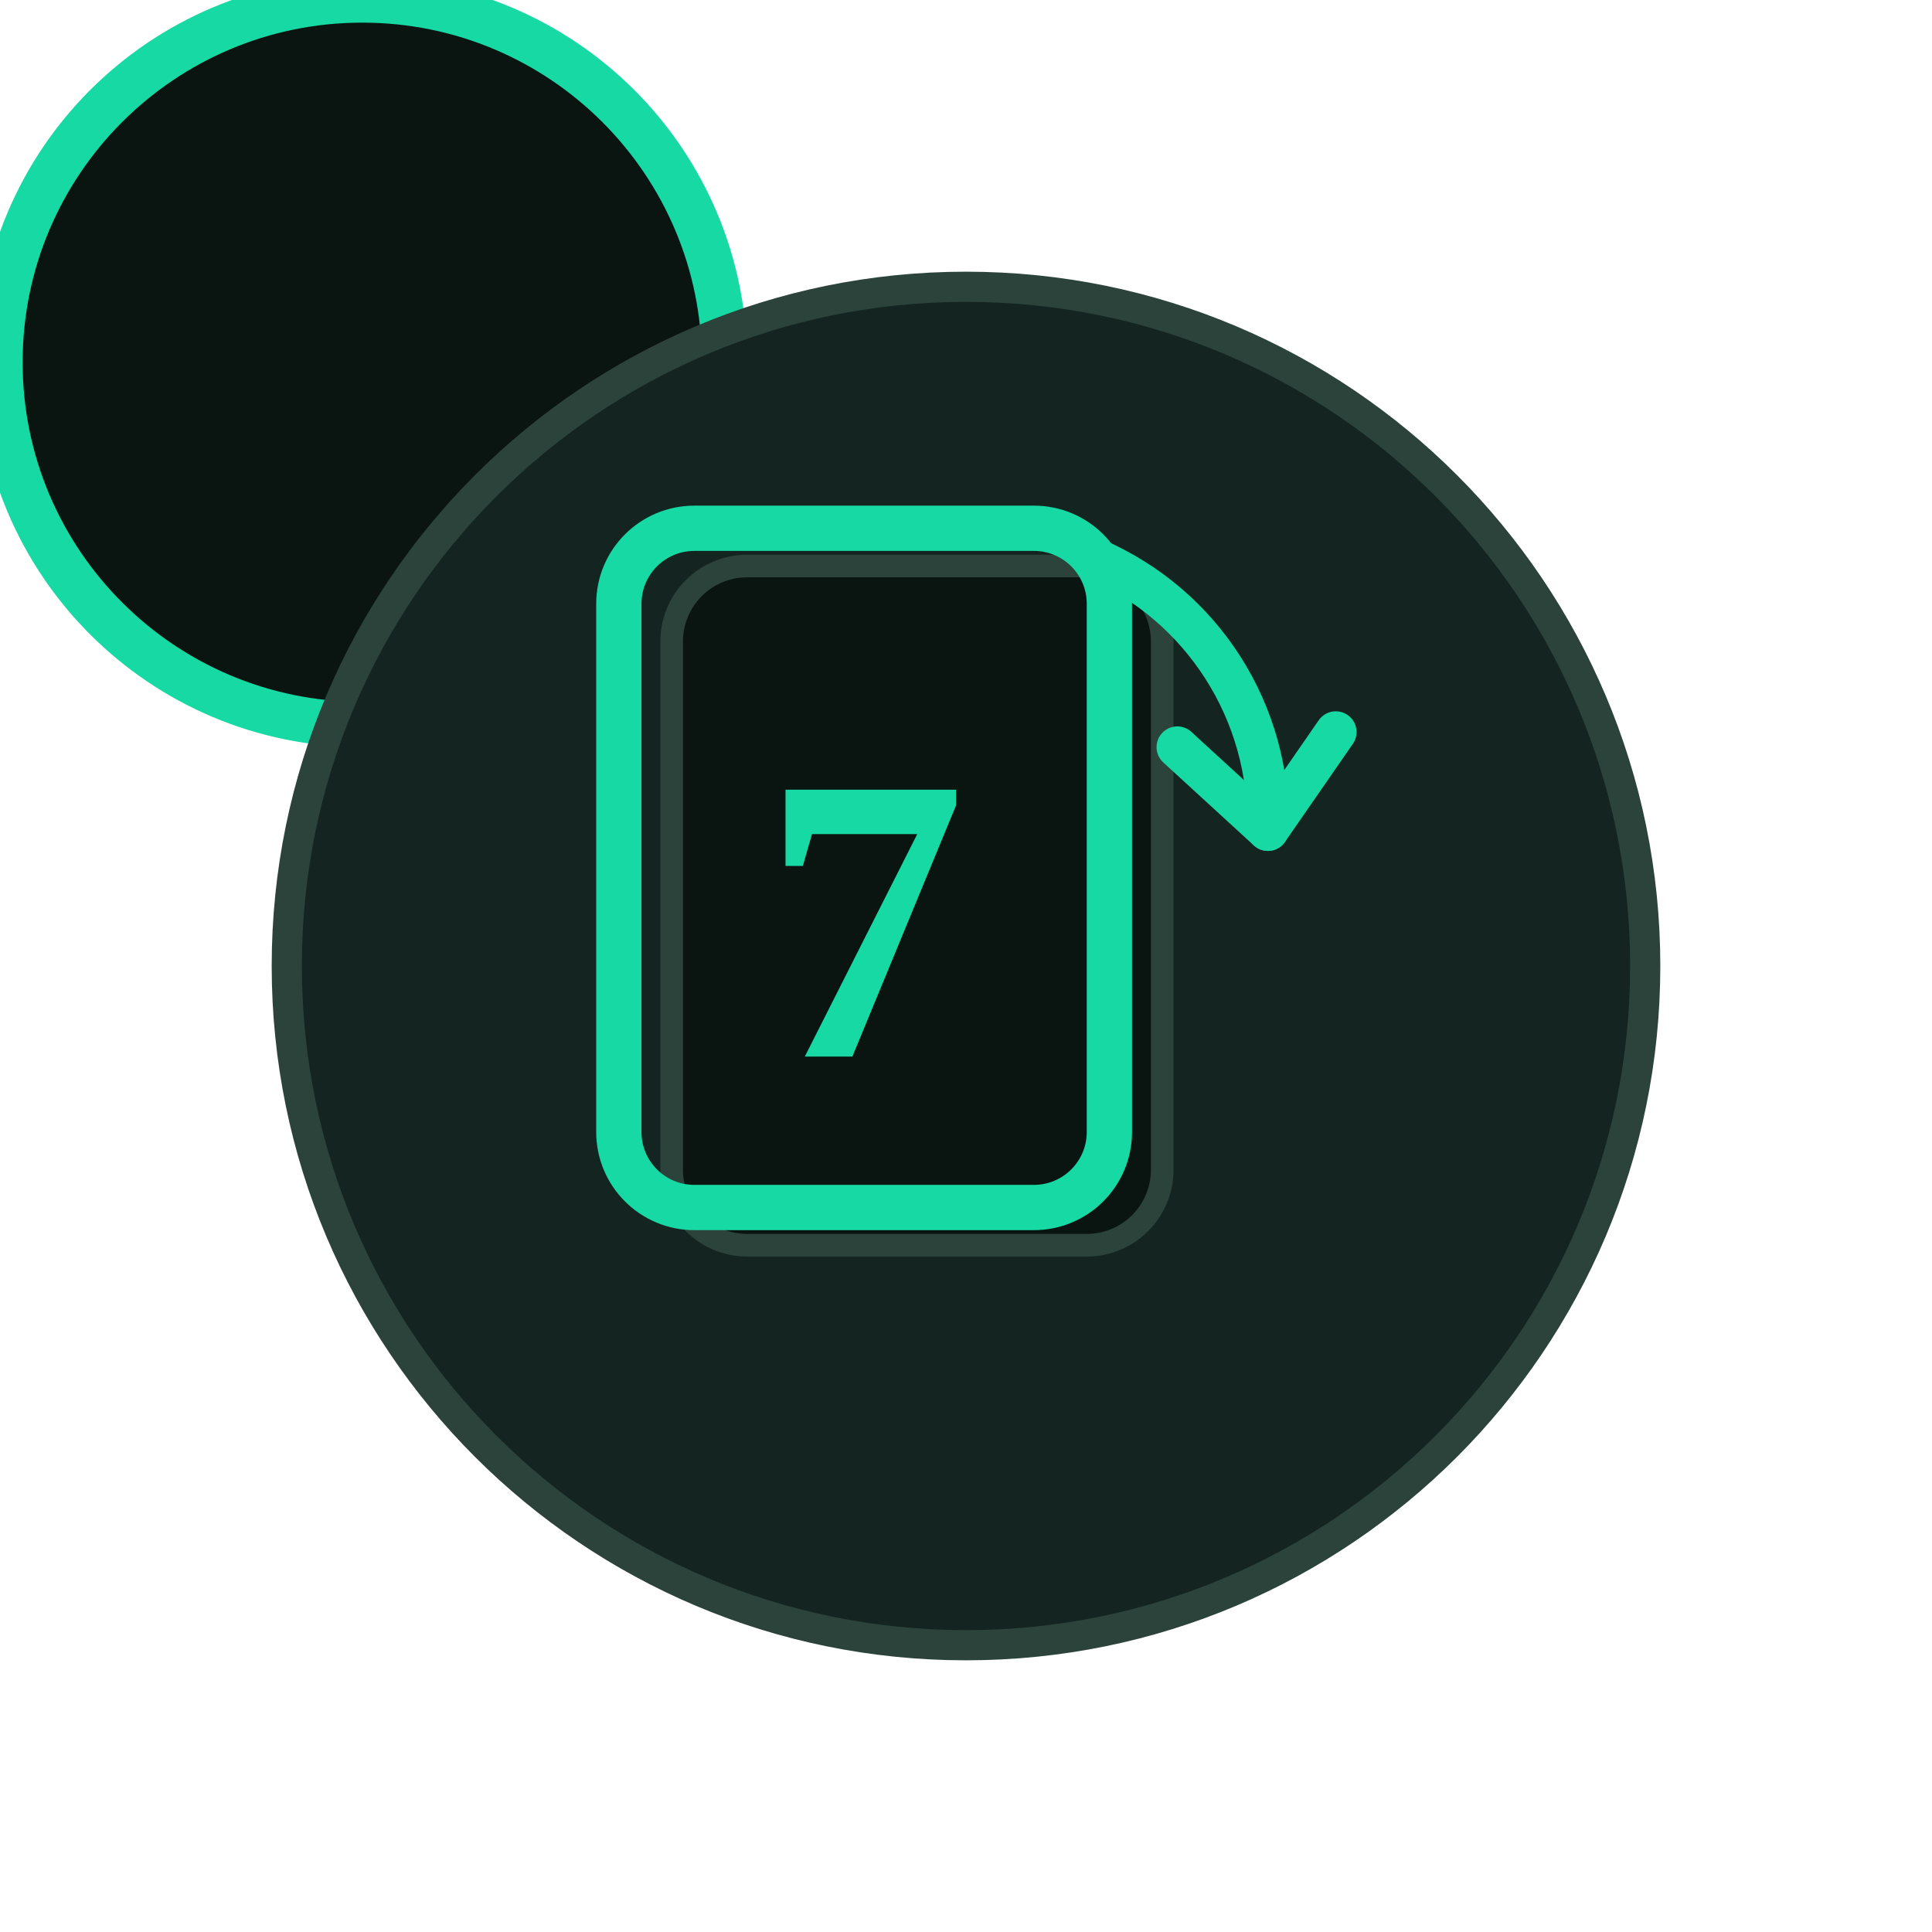
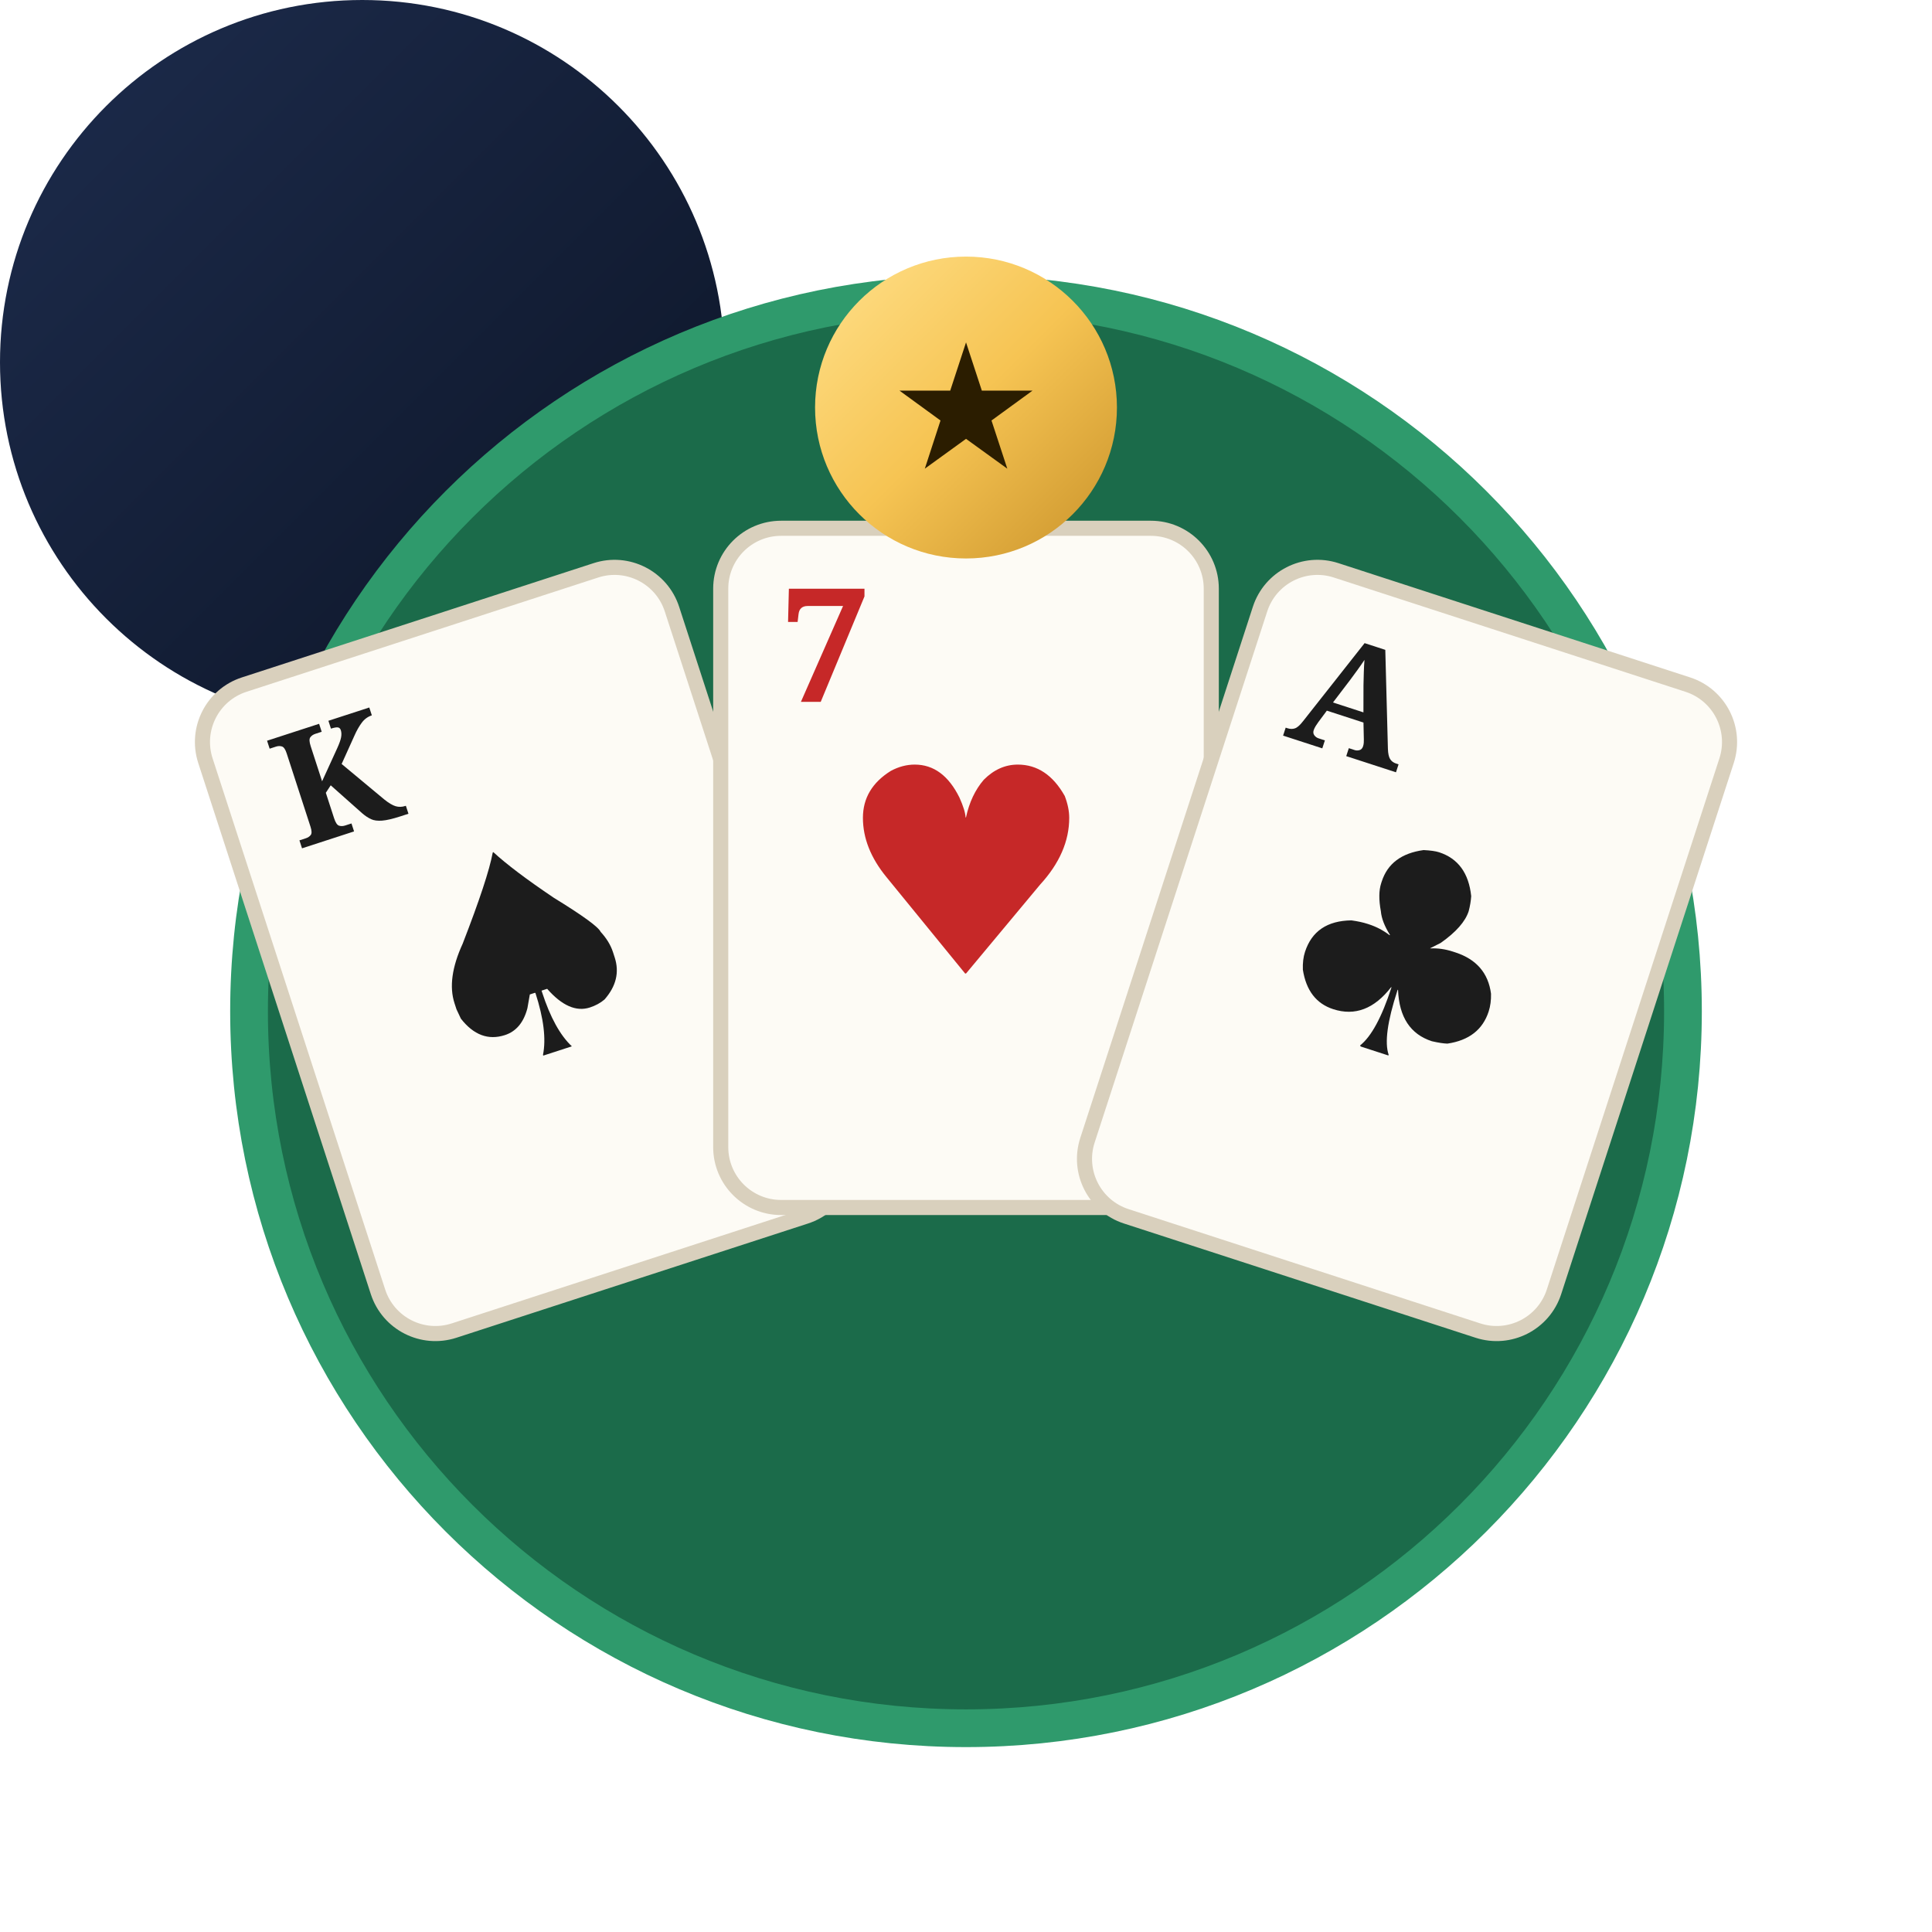
<svg xmlns="http://www.w3.org/2000/svg" viewBox="0 0 512 512" width="192" height="192">
-   <rect width="192" height="192" rx="110" fill="#0a1512" stroke="#16d9a3" stroke-width="12" />
-   <circle cx="256" cy="256" r="180" fill="#142420" stroke="#2b433a" stroke-width="8" />
-   <g transform="translate(160, 140)">
-     <rect x="18" y="10" width="130" height="180" rx="20" fill="#0a1512" stroke="#2b433a" stroke-width="6" />
-     <rect x="4" y="0" width="130" height="180" rx="20" fill="none" stroke="#16d9a3" stroke-width="12" />
-     <text x="69" y="140" font-family="Georgia, 'Times New Roman', serif" font-size="108" font-weight="900" fill="#16d9a3" text-anchor="middle">7</text>
-     <path d="M 130,8 A 76,76 0 0 1 176,80" stroke="#16d9a3" stroke-width="11" fill="none" stroke-linecap="round" />
-     <path d="M 152,58 L 176,80 L 194,54" stroke="#16d9a3" stroke-width="11" fill="none" stroke-linecap="round" stroke-linejoin="round" />
+   <defs>
+     <linearGradient id="bg" x1="0%" y1="0%" x2="100%" y2="100%">
+       <stop offset="0%" stop-color="#1d2c4d" />
+       <stop offset="100%" stop-color="#0c1425" />
+     </linearGradient>
+     <linearGradient id="gold" x1="0%" y1="0%" x2="100%" y2="100%">
+       <stop offset="0%" stop-color="#ffe08a" />
+       <stop offset="50%" stop-color="#f6c453" />
+       <stop offset="100%" stop-color="#c9922a" />
+     </linearGradient>
+   </defs>
+   <rect width="192" height="192" rx="112" fill="url(#bg)" />
+   <circle cx="256" cy="268" r="190" fill="#1b6b4a" stroke="#2f9a6c" stroke-width="10" />
+   <g transform="translate(96, 120)">
+     <g transform="rotate(-18 60 200)">
+       <rect x="0" y="40" width="130" height="180" rx="16" fill="#fdfbf5" stroke="#d9d0bd" stroke-width="4" />
+       <text x="16" y="86" font-family="Georgia, serif" font-size="42" font-weight="700" fill="#1c1c1c">K</text>
+       <text x="65" y="158" font-family="Georgia, serif" font-size="76" fill="#1c1c1c" text-anchor="middle">♠</text>
+     </g>
+     <g transform="translate(95, 0)">
+       <rect x="0" y="20" width="130" height="180" rx="16" fill="#fdfbf5" stroke="#d9d0bd" stroke-width="4" />
+       <text x="16" y="66" font-family="Georgia, serif" font-size="42" font-weight="700" fill="#c62828">7</text>
+       <text x="65" y="138" font-family="Georgia, serif" font-size="76" fill="#c62828" text-anchor="middle">♥</text>
+     </g>
+     <g transform="translate(190, 0) rotate(18 70 200)">
+       <rect x="0" y="40" width="130" height="180" rx="16" fill="#fdfbf5" stroke="#d9d0bd" stroke-width="4" />
+       <text x="16" y="86" font-family="Georgia, serif" font-size="42" font-weight="700" fill="#1c1c1c">A</text>
+       <text x="65" y="158" font-family="Georgia, serif" font-size="76" fill="#1c1c1c" text-anchor="middle">♣</text>
+     </g>
  </g>
+   <circle cx="256" cy="108" r="40" fill="url(#gold)" />
+   <text x="256" y="124" font-family="sans-serif" font-size="46" font-weight="900" fill="#2b1d00" text-anchor="middle">★</text>
</svg>
